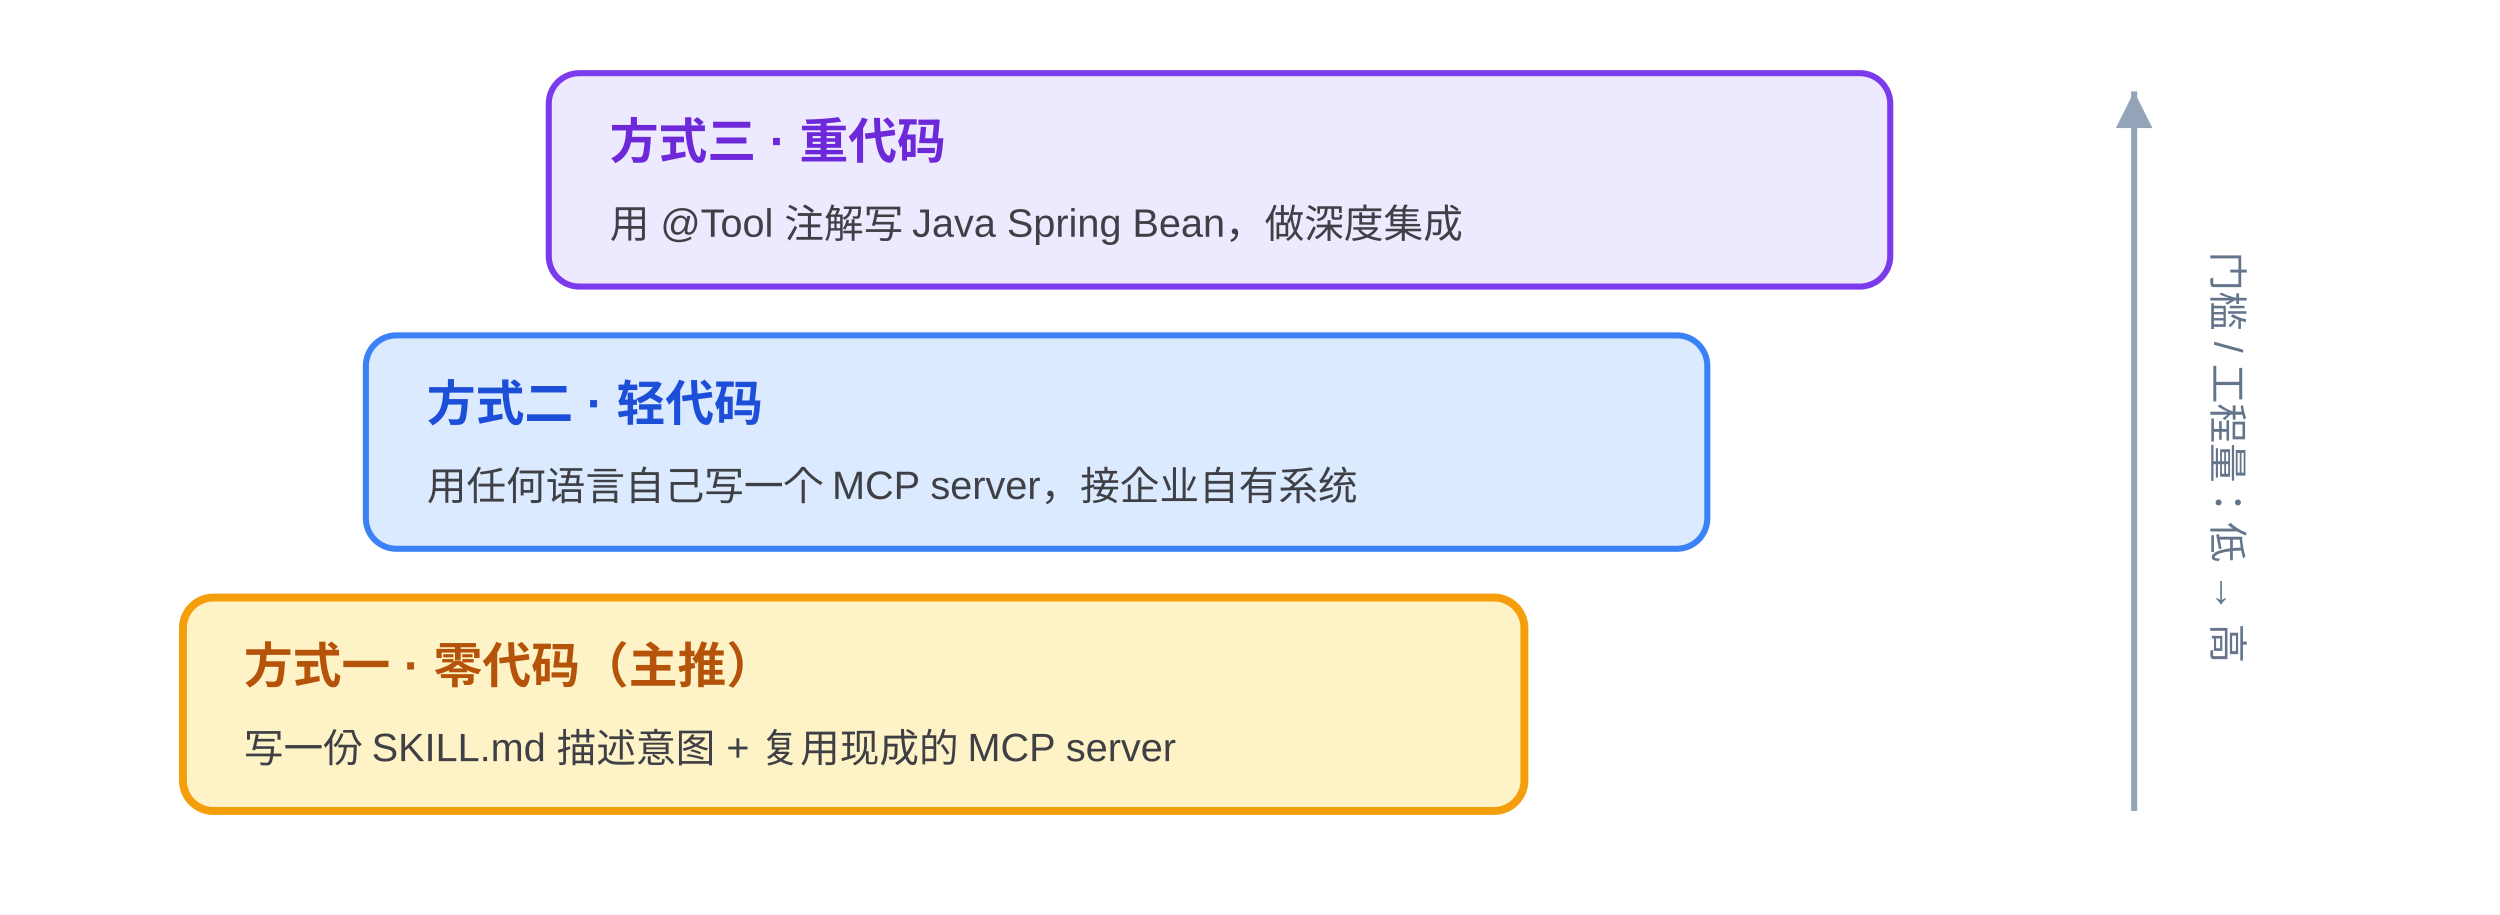
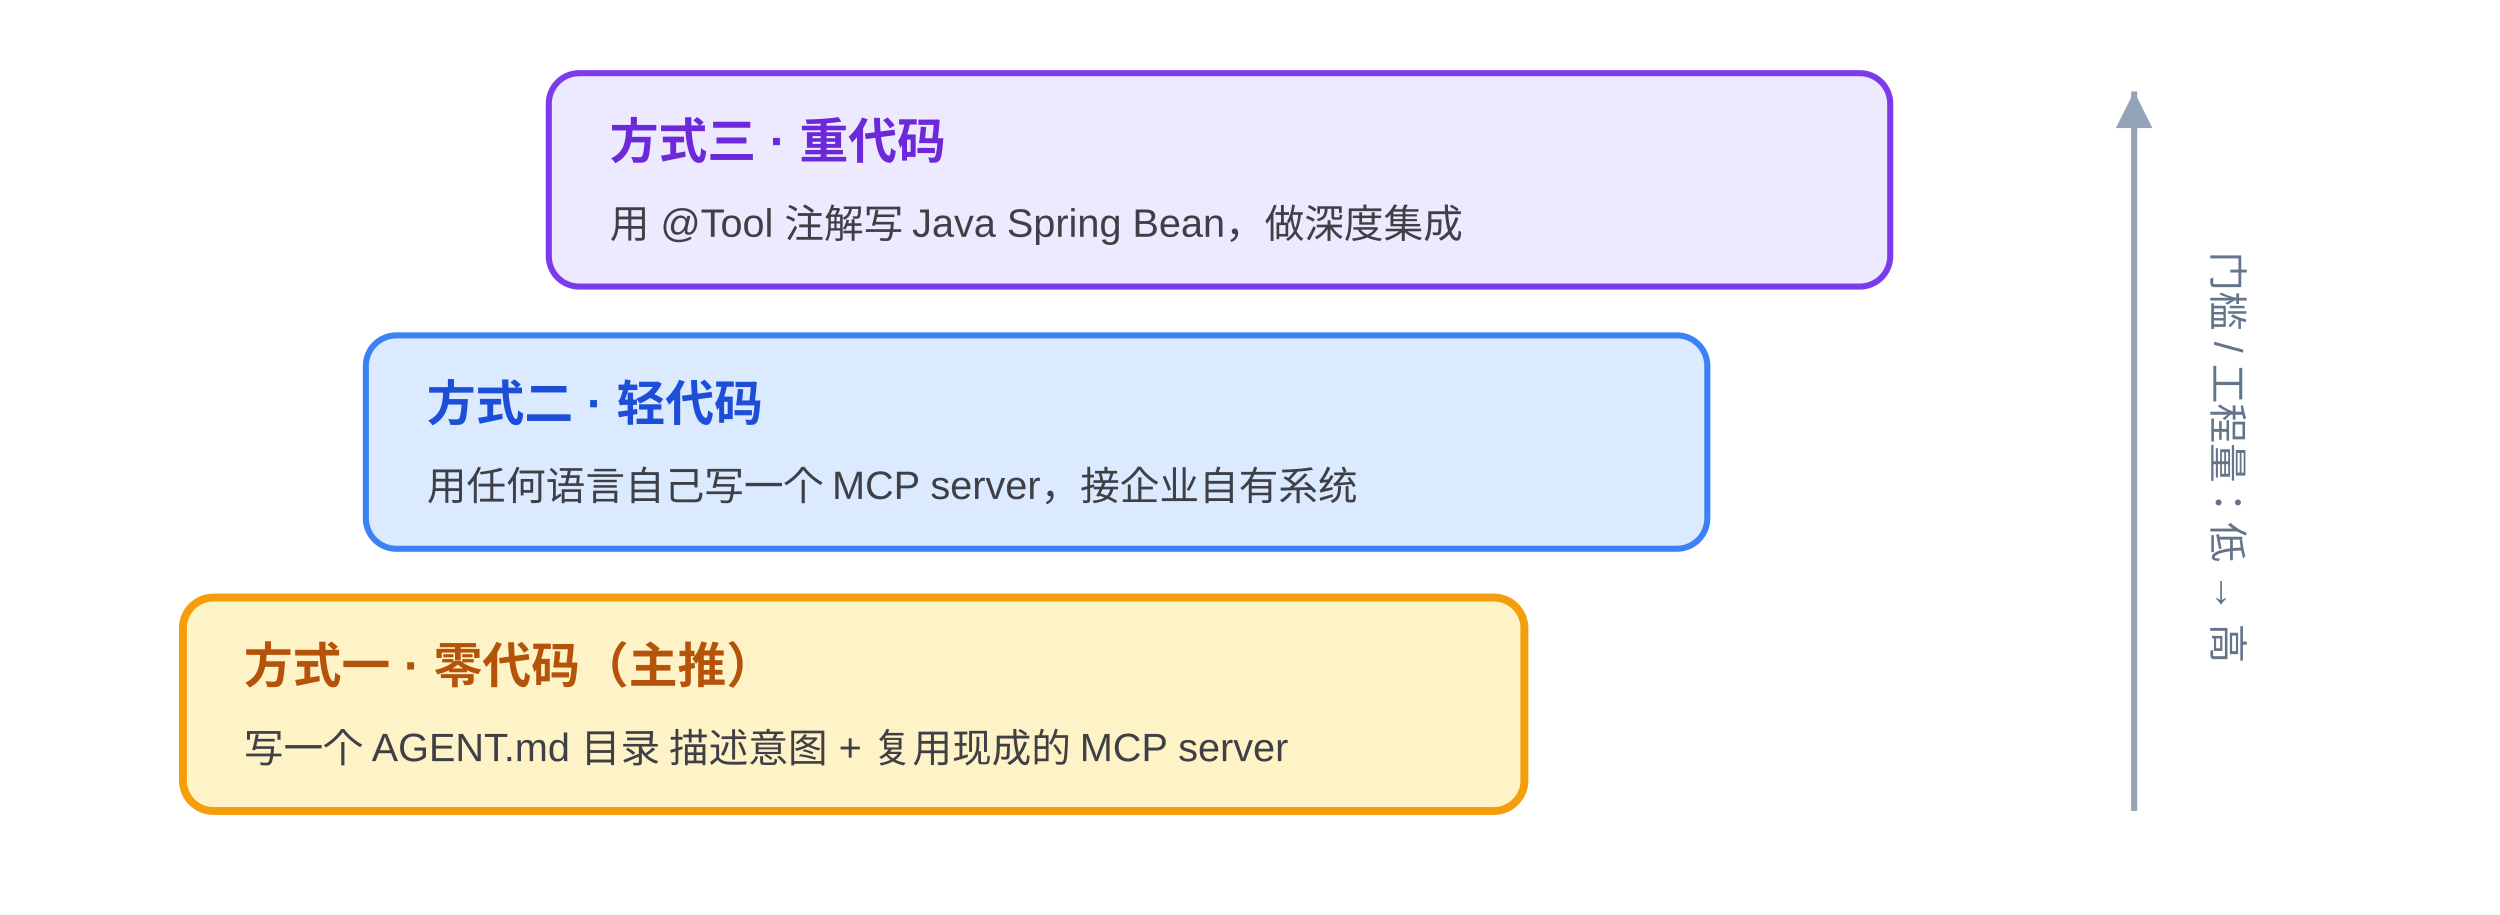
<svg xmlns="http://www.w3.org/2000/svg" viewBox="0 0 820 300" font-family="Arial, sans-serif">
  <rect width="820" height="300" fill="#ffffff" />
  <rect x="60" y="196" width="440" height="70" rx="10" fill="#fef3c7" stroke="#f59e0b" stroke-width="2.6" />
  <text x="80" y="224" fill="#b45309" font-size="16" font-weight="bold">方式一 · 零代码（主推）</text>
-   <text x="80" y="250" fill="#3f3f46" font-size="13">写一份 SKILL.md 描述意图 + 复用现成的 MCP server</text>
+   <text x="80" y="250" fill="#3f3f46" font-size="13">写一个 AGENT.md 目录 描述意图 + 复用现成的 MCP server</text>
  <rect x="120" y="110" width="440" height="70" rx="10" fill="#dbeafe" stroke="#3b82f6" stroke-width="2" />
  <text x="140" y="138" fill="#1d4ed8" font-size="16" font-weight="bold">方式二 · 轻代码</text>
  <text x="140" y="164" fill="#3f3f46" font-size="13">用任何语言自己写一个 MCP server，接企业自有系统</text>
  <rect x="180" y="24" width="440" height="70" rx="10" fill="#ede9fe" stroke="#7c3aed" stroke-width="2" />
  <text x="200" y="52" fill="#6d28d9" font-size="16" font-weight="bold">方式三 · 重代码</text>
  <text x="200" y="78" fill="#3f3f46" font-size="13">用 @Tool 注解写 Java Spring Bean，做深度集成</text>
  <line x1="700" y1="266" x2="700" y2="30" stroke="#94a3b8" stroke-width="2" marker-end="url(#gy0)" />
  <defs>
    <marker id="gy0" markerWidth="10" markerHeight="10" refX="6" refY="3" orient="auto">
      <path d="M0,0 L6,3 L0,6 Z" fill="#94a3b8" />
    </marker>
  </defs>
  <text x="726" y="150" fill="#64748b" font-size="13" text-anchor="middle" transform="rotate(90 726 150)">门槛 / 工程量：低 → 高</text>
</svg>
